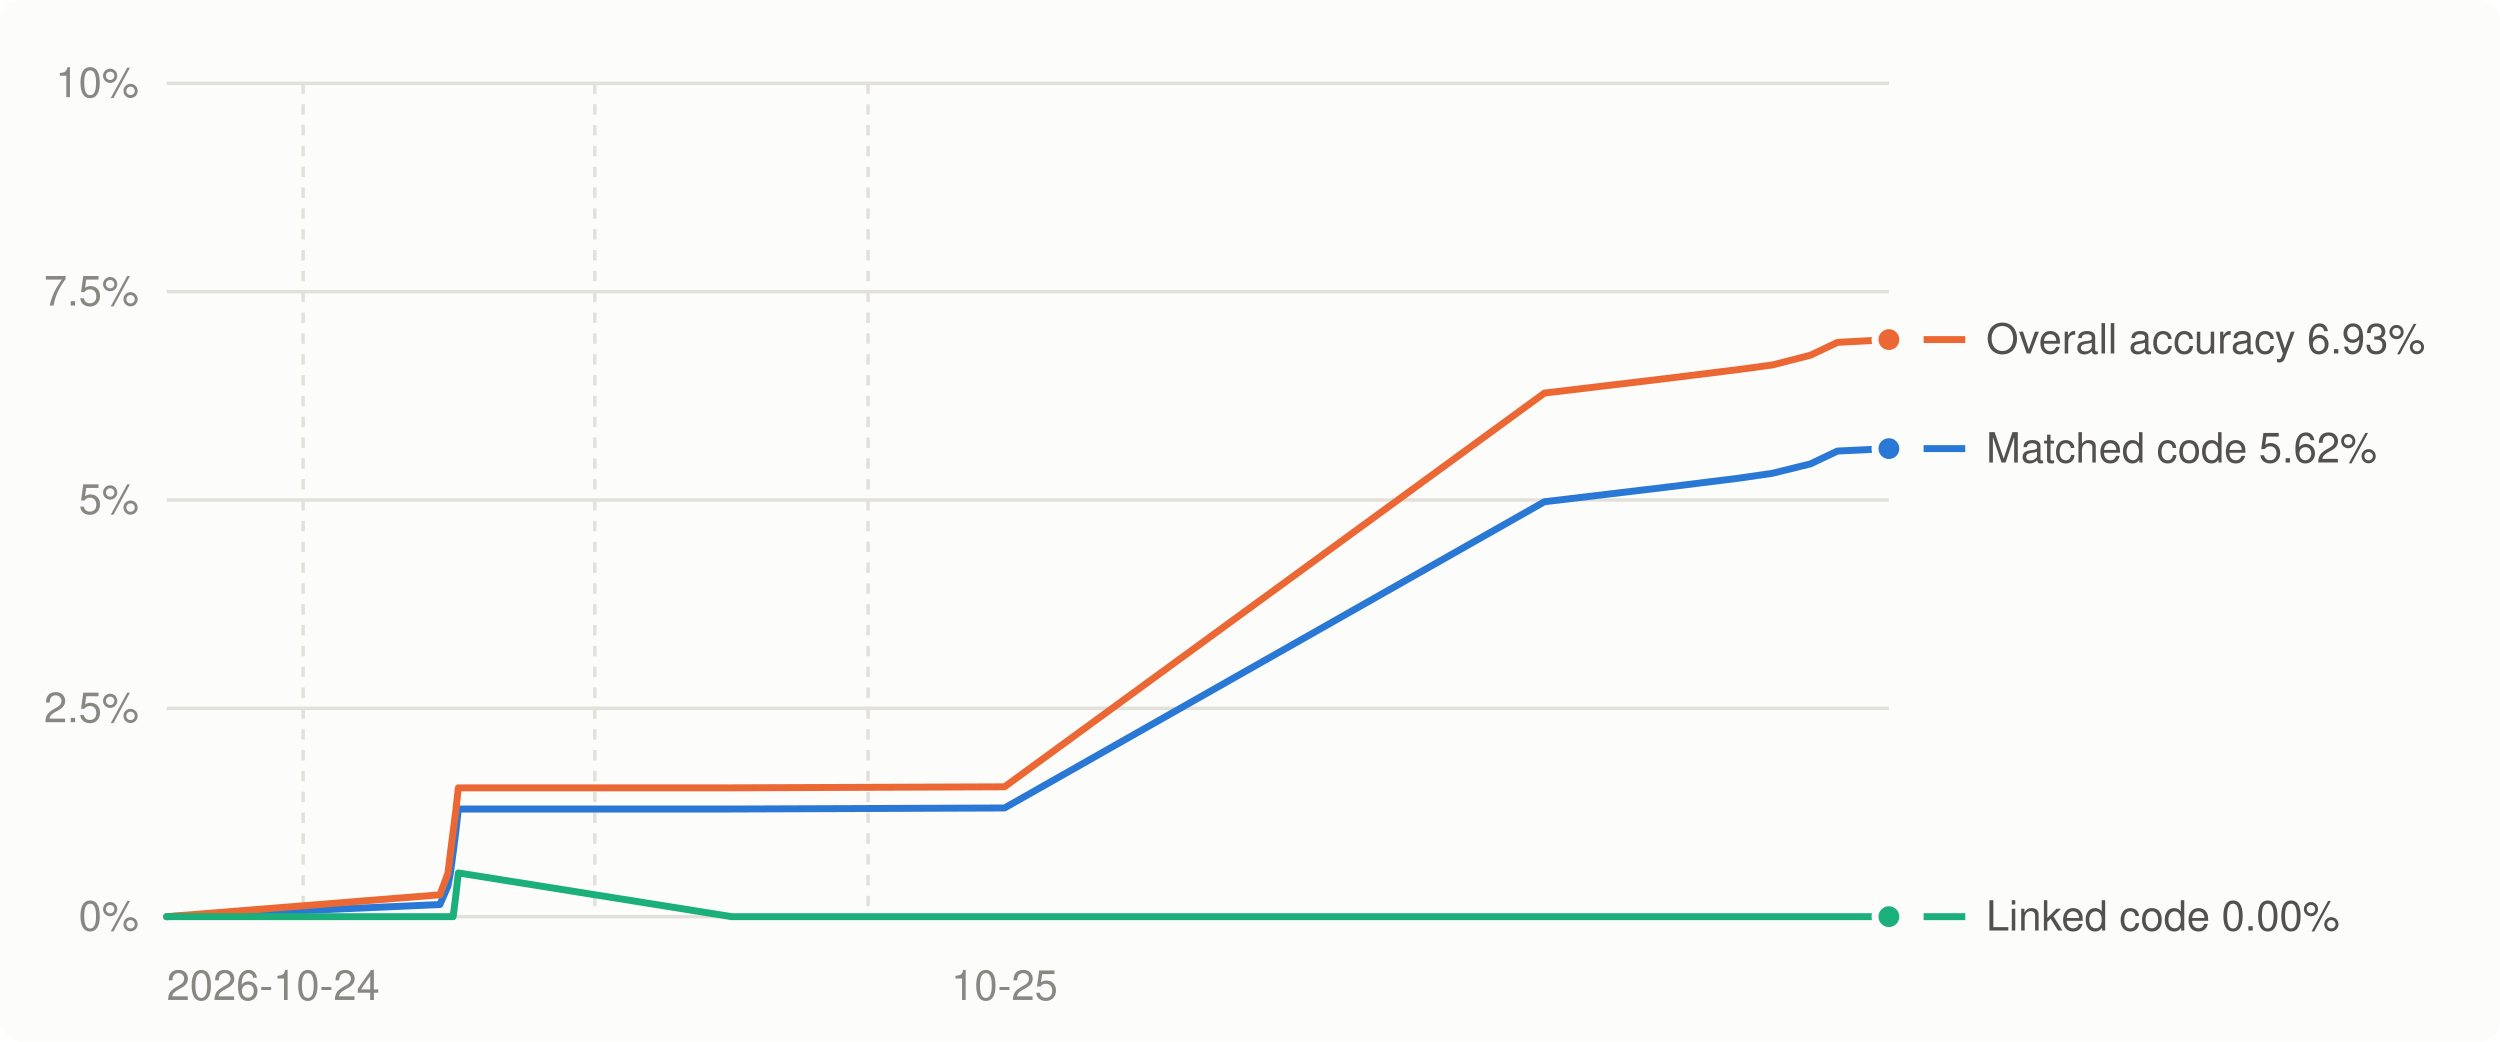
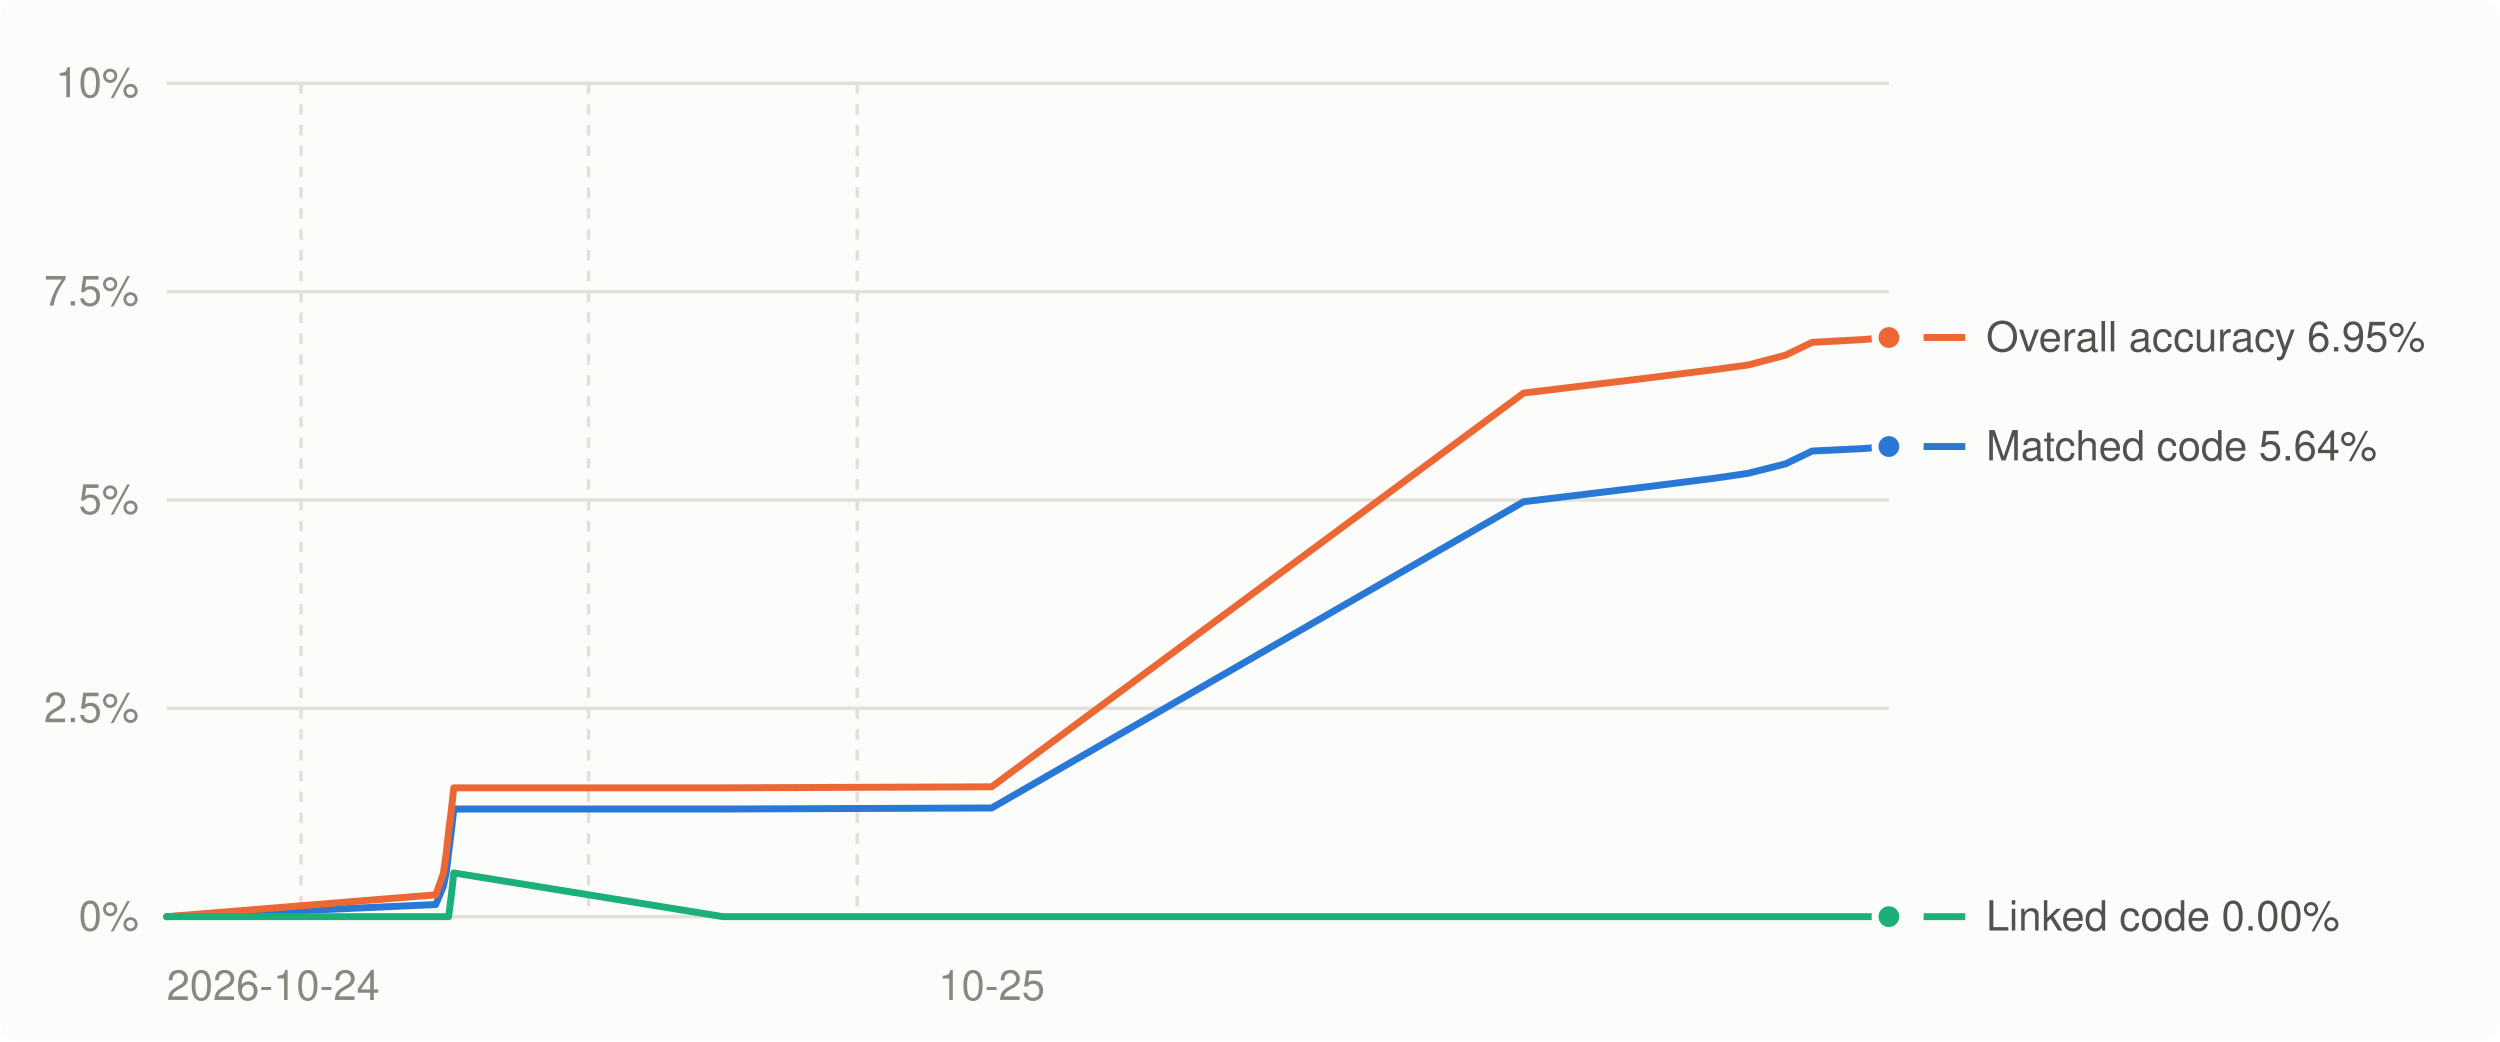
<svg xmlns="http://www.w3.org/2000/svg" viewBox="0 0 720 300" width="720" height="300" role="img" aria-label="Decompilation progress over time (USA)">
  <style>
.bg{fill:#fcfcfb}.grid{stroke:#e1e0d9}.muted{fill:#898781}.lbl{fill:#52514e}.ln0{stroke:#2a78d6}.dot0{fill:#2a78d6;stroke:#fcfcfb}.ln1{stroke:#eb6834}.dot1{fill:#eb6834;stroke:#fcfcfb}.ln2{stroke:#1baf7a}.dot2{fill:#1baf7a;stroke:#fcfcfb}
@media (prefers-color-scheme: dark){.bg{fill:#1a1a19}.grid{stroke:#2c2c2a}.muted{fill:#898781}.lbl{fill:#c3c2b7}.ln0{stroke:#3987e5}.dot0{fill:#3987e5;stroke:#1a1a19}.ln1{stroke:#d95926}.dot1{fill:#d95926;stroke:#1a1a19}.ln2{stroke:#199e70}.dot2{fill:#199e70;stroke:#1a1a19}}
text{font:12px -apple-system,BlinkMacSystemFont,'Segoe UI',Helvetica,Arial,sans-serif}
</style>
  <rect class="bg" width="720" height="300" rx="6" />
  <line x1="48" x2="544" y1="264.0" y2="264.0" class="grid" stroke-width="1" />
  <text x="40" y="268.0" class="muted" text-anchor="end">0%</text>
  <line x1="48" x2="544" y1="204.0" y2="204.0" class="grid" stroke-width="1" />
  <text x="40" y="208.0" class="muted" text-anchor="end">2.5%</text>
  <line x1="48" x2="544" y1="144.0" y2="144.0" class="grid" stroke-width="1" />
  <text x="40" y="148.0" class="muted" text-anchor="end">5%</text>
  <line x1="48" x2="544" y1="84.0" y2="84.0" class="grid" stroke-width="1" />
  <text x="40" y="88.0" class="muted" text-anchor="end">7.5%</text>
  <line x1="48" x2="544" y1="24.0" y2="24.0" class="grid" stroke-width="1" />
  <text x="40" y="28.0" class="muted" text-anchor="end">10%</text>
-   <line x1="87.3" x2="87.3" y1="24" y2="264" class="grid" stroke-width="1" stroke-dasharray="3 3" />
-   <line x1="171.3" x2="171.3" y1="24" y2="264" class="grid" stroke-width="1" stroke-dasharray="3 3" />
-   <line x1="250.0" x2="250.0" y1="24" y2="264" class="grid" stroke-width="1" stroke-dasharray="3 3" />
+   <line x1="86.7" x2="86.7" y1="24" y2="264" class="grid" stroke-width="1" stroke-dasharray="3 3" />
+   <line x1="169.5" x2="169.5" y1="24" y2="264" class="grid" stroke-width="1" stroke-dasharray="3 3" />
+   <line x1="246.9" x2="246.9" y1="24" y2="264" class="grid" stroke-width="1" stroke-dasharray="3 3" />
  <text class="muted" x="48.0" y="288" text-anchor="start">2026-10-24</text>
-   <text class="muted" x="289.3" y="288" text-anchor="middle">10-25</text>
-   <polyline points="48.0,264.0 126.7,260.5 129.0,255.2 129.7,251.5 130.5,245.6 131.3,239.3 132.0,233.0 210.7,233.0 289.3,232.7 444.8,144.5 480.8,140.2 500.9,137.7 510.5,136.3 521.4,133.6 529.2,129.9 544.0,129.2" fill="none" class="ln0" stroke-width="2" stroke-linejoin="round" stroke-linecap="round" />
-   <polyline points="48.0,264.0 126.7,257.7 129.0,251.5 129.7,245.8 130.5,239.5 131.3,233.2 132.0,226.9 210.7,226.9 289.3,226.6 444.8,113.2 480.8,108.9 500.9,106.4 510.5,105.1 521.4,102.3 529.2,98.6 544.0,97.8" fill="none" class="ln1" stroke-width="2" stroke-linejoin="round" stroke-linecap="round" />
-   <polyline points="48.0,264.0 126.7,264.0 129.0,264.0 129.7,264.0 130.5,264.0 131.3,257.7 132.0,251.4 210.7,264.0 289.3,264.0 444.8,264.0 480.8,264.0 500.9,264.0 510.5,264.0 521.4,264.0 529.2,264.0 544.0,264.0" fill="none" class="ln2" stroke-width="2" stroke-linejoin="round" stroke-linecap="round" />
-   <circle cx="544.0" cy="129.2" r="4" class="dot0" stroke-width="2" />
-   <circle cx="544.0" cy="97.8" r="4" class="dot1" stroke-width="2" />
+   <text class="muted" x="285.6" y="288" text-anchor="middle">10-25</text>
+   <polyline points="48.0,264.0 125.5,260.5 127.7,255.2 128.5,251.5 129.2,245.6 130.0,239.3 130.7,233.0 208.2,233.0 285.6,232.7 438.8,144.5 474.2,140.2 494.0,137.7 503.5,136.3 514.2,133.6 521.9,129.9 536.4,129.2 544.0,128.6" fill="none" class="ln0" stroke-width="2" stroke-linejoin="round" stroke-linecap="round" />
+   <polyline points="48.0,264.0 125.5,257.7 127.7,251.5 128.5,245.8 129.2,239.5 130.0,233.2 130.7,226.9 208.2,226.9 285.6,226.6 438.8,113.2 474.2,108.9 494.0,106.4 503.5,105.1 514.2,102.3 521.9,98.6 536.4,97.8 544.0,97.2" fill="none" class="ln1" stroke-width="2" stroke-linejoin="round" stroke-linecap="round" />
+   <polyline points="48.0,264.0 125.5,264.0 127.7,264.0 128.5,264.0 129.2,264.0 130.0,257.7 130.7,251.4 208.2,264.0 285.6,264.0 438.8,264.0 474.2,264.0 494.0,264.0 503.5,264.0 514.2,264.0 521.9,264.0 536.4,264.0 544.0,264.0" fill="none" class="ln2" stroke-width="2" stroke-linejoin="round" stroke-linecap="round" />
+   <circle cx="544.0" cy="128.6" r="4" class="dot0" stroke-width="2" />
+   <circle cx="544.0" cy="97.2" r="4" class="dot1" stroke-width="2" />
  <circle cx="544.0" cy="264.0" r="4" class="dot2" stroke-width="2" />
  <line x1="554" x2="566" y1="264.0" y2="264.0" class="ln2" stroke-width="2" />
  <text class="lbl" x="572" y="268.0">Linked code 0.00%</text>
-   <line x1="554" x2="566" y1="129.2" y2="129.2" class="ln0" stroke-width="2" />
-   <text class="lbl" x="572" y="133.2">Matched code 5.62%</text>
-   <line x1="554" x2="566" y1="97.8" y2="97.8" class="ln1" stroke-width="2" />
-   <text class="lbl" x="572" y="101.8">Overall accuracy 6.93%</text>
+   <line x1="554" x2="566" y1="128.6" y2="128.6" class="ln0" stroke-width="2" />
+   <text class="lbl" x="572" y="132.6">Matched code 5.64%</text>
+   <line x1="554" x2="566" y1="97.2" y2="97.2" class="ln1" stroke-width="2" />
+   <text class="lbl" x="572" y="101.2">Overall accuracy 6.95%</text>
</svg>
